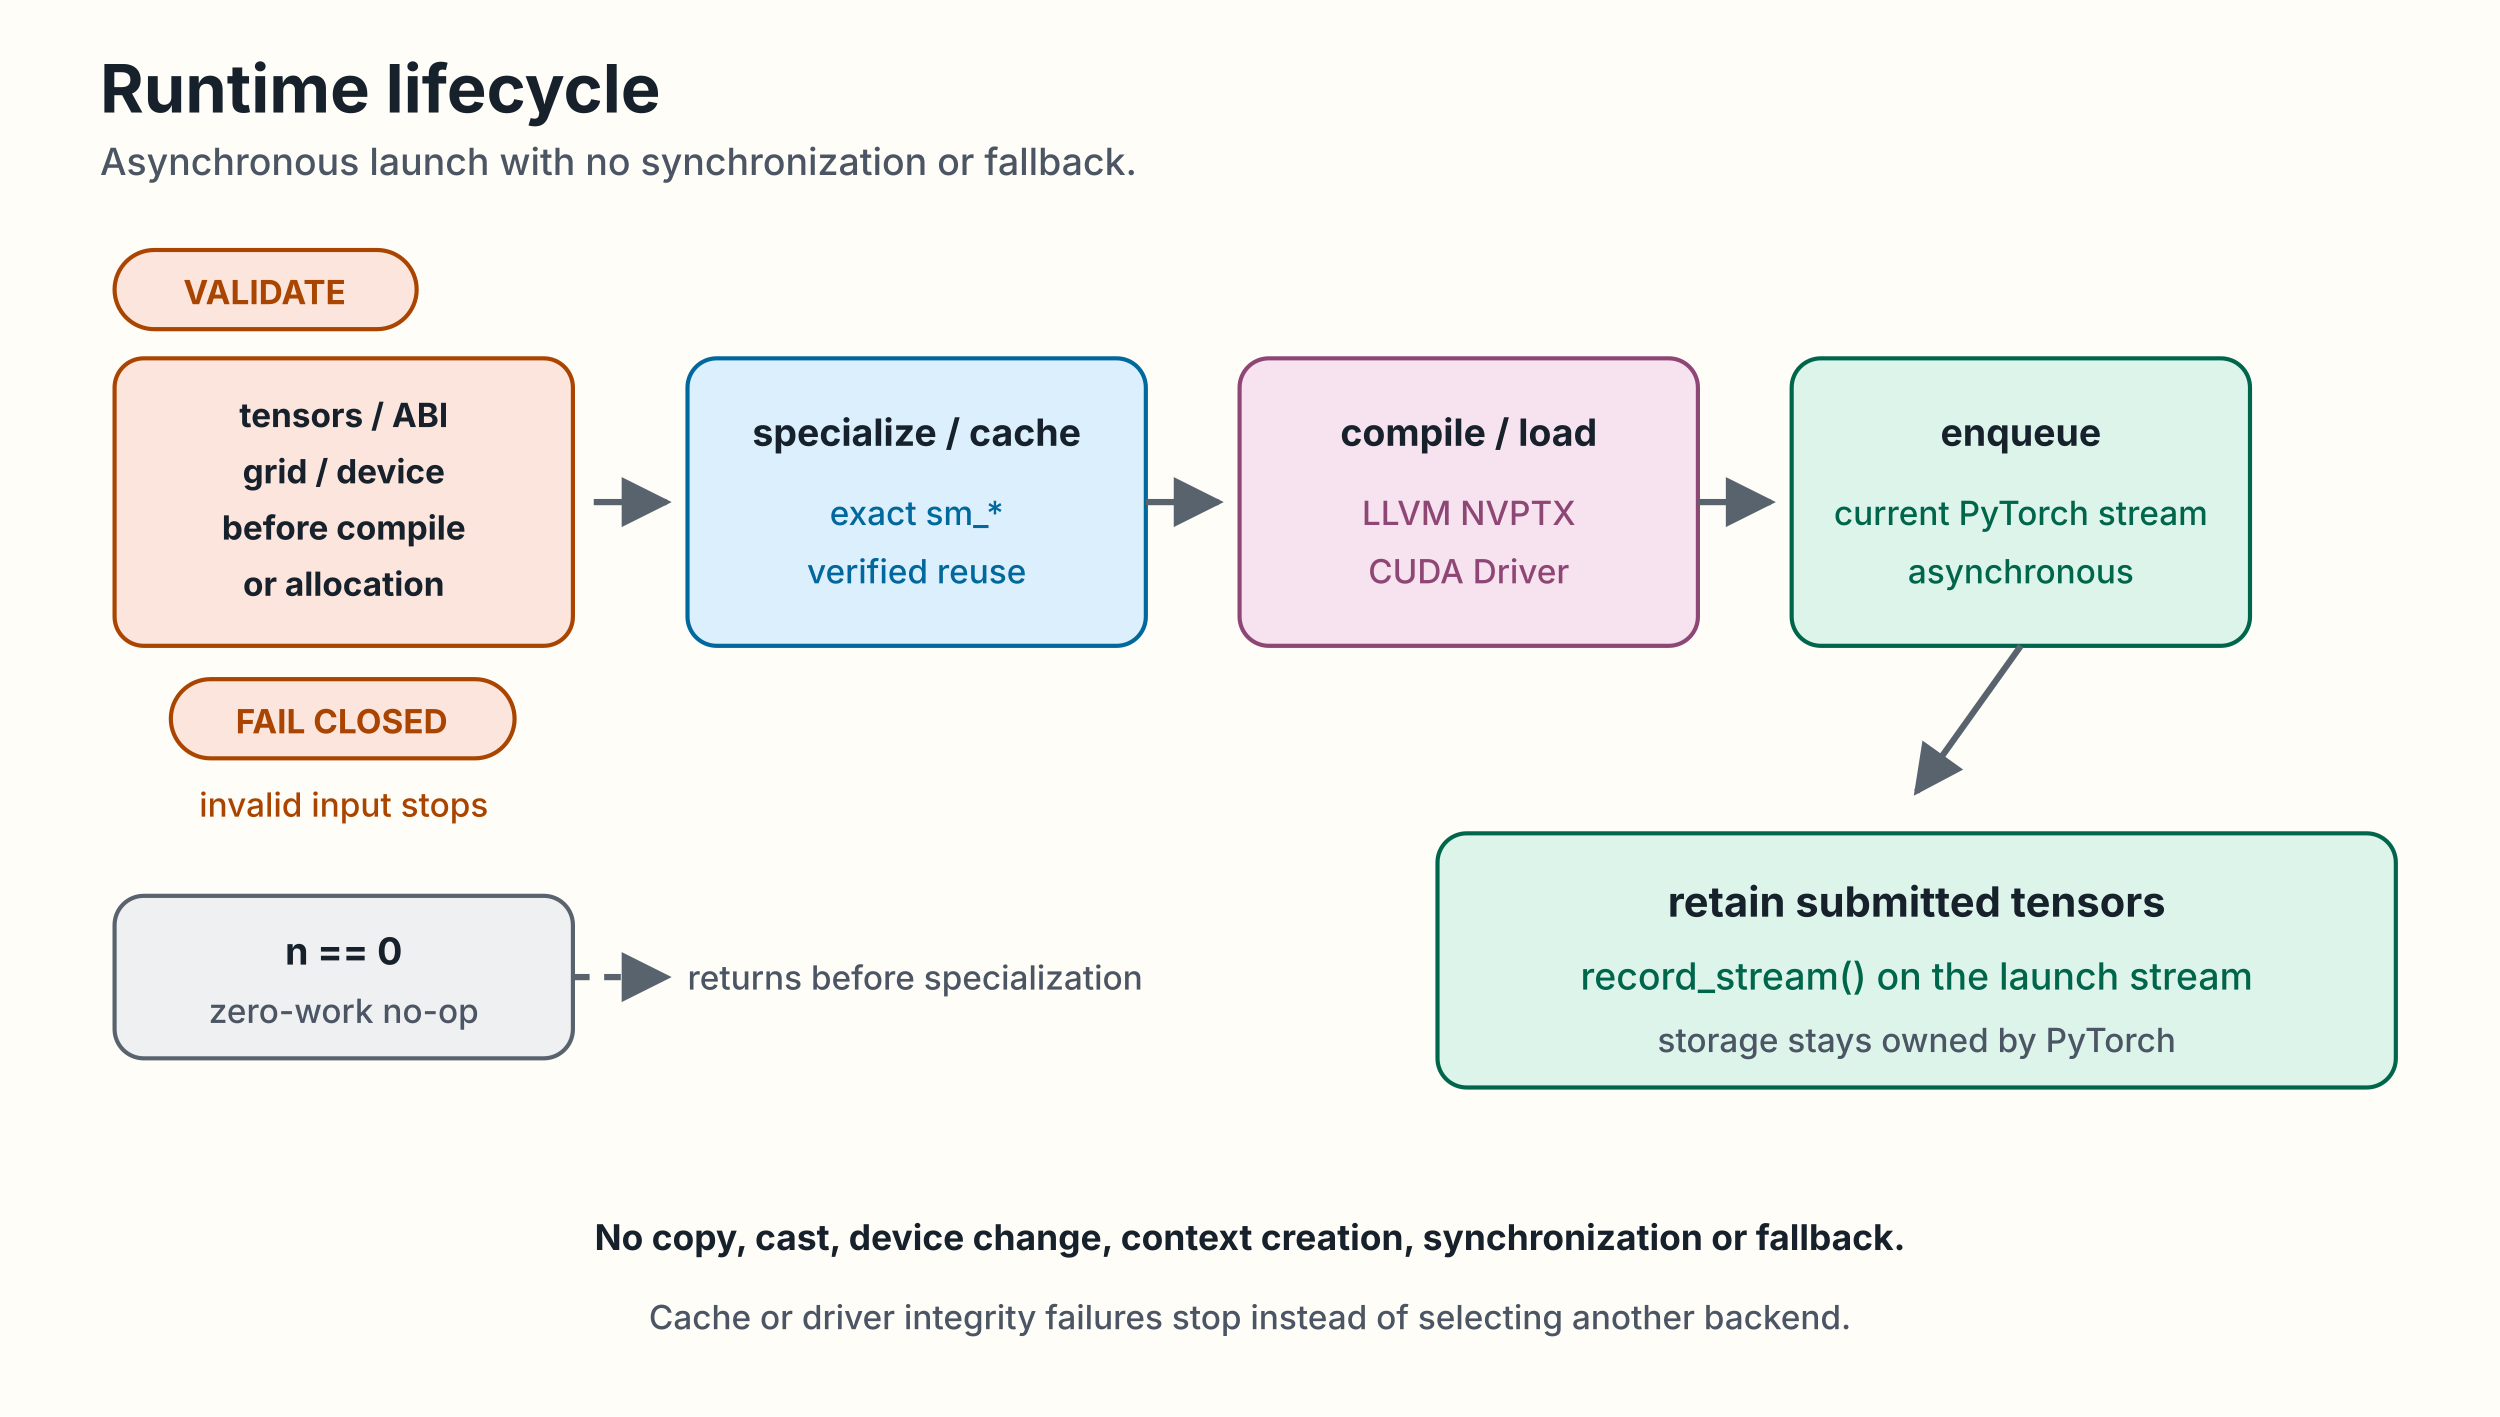
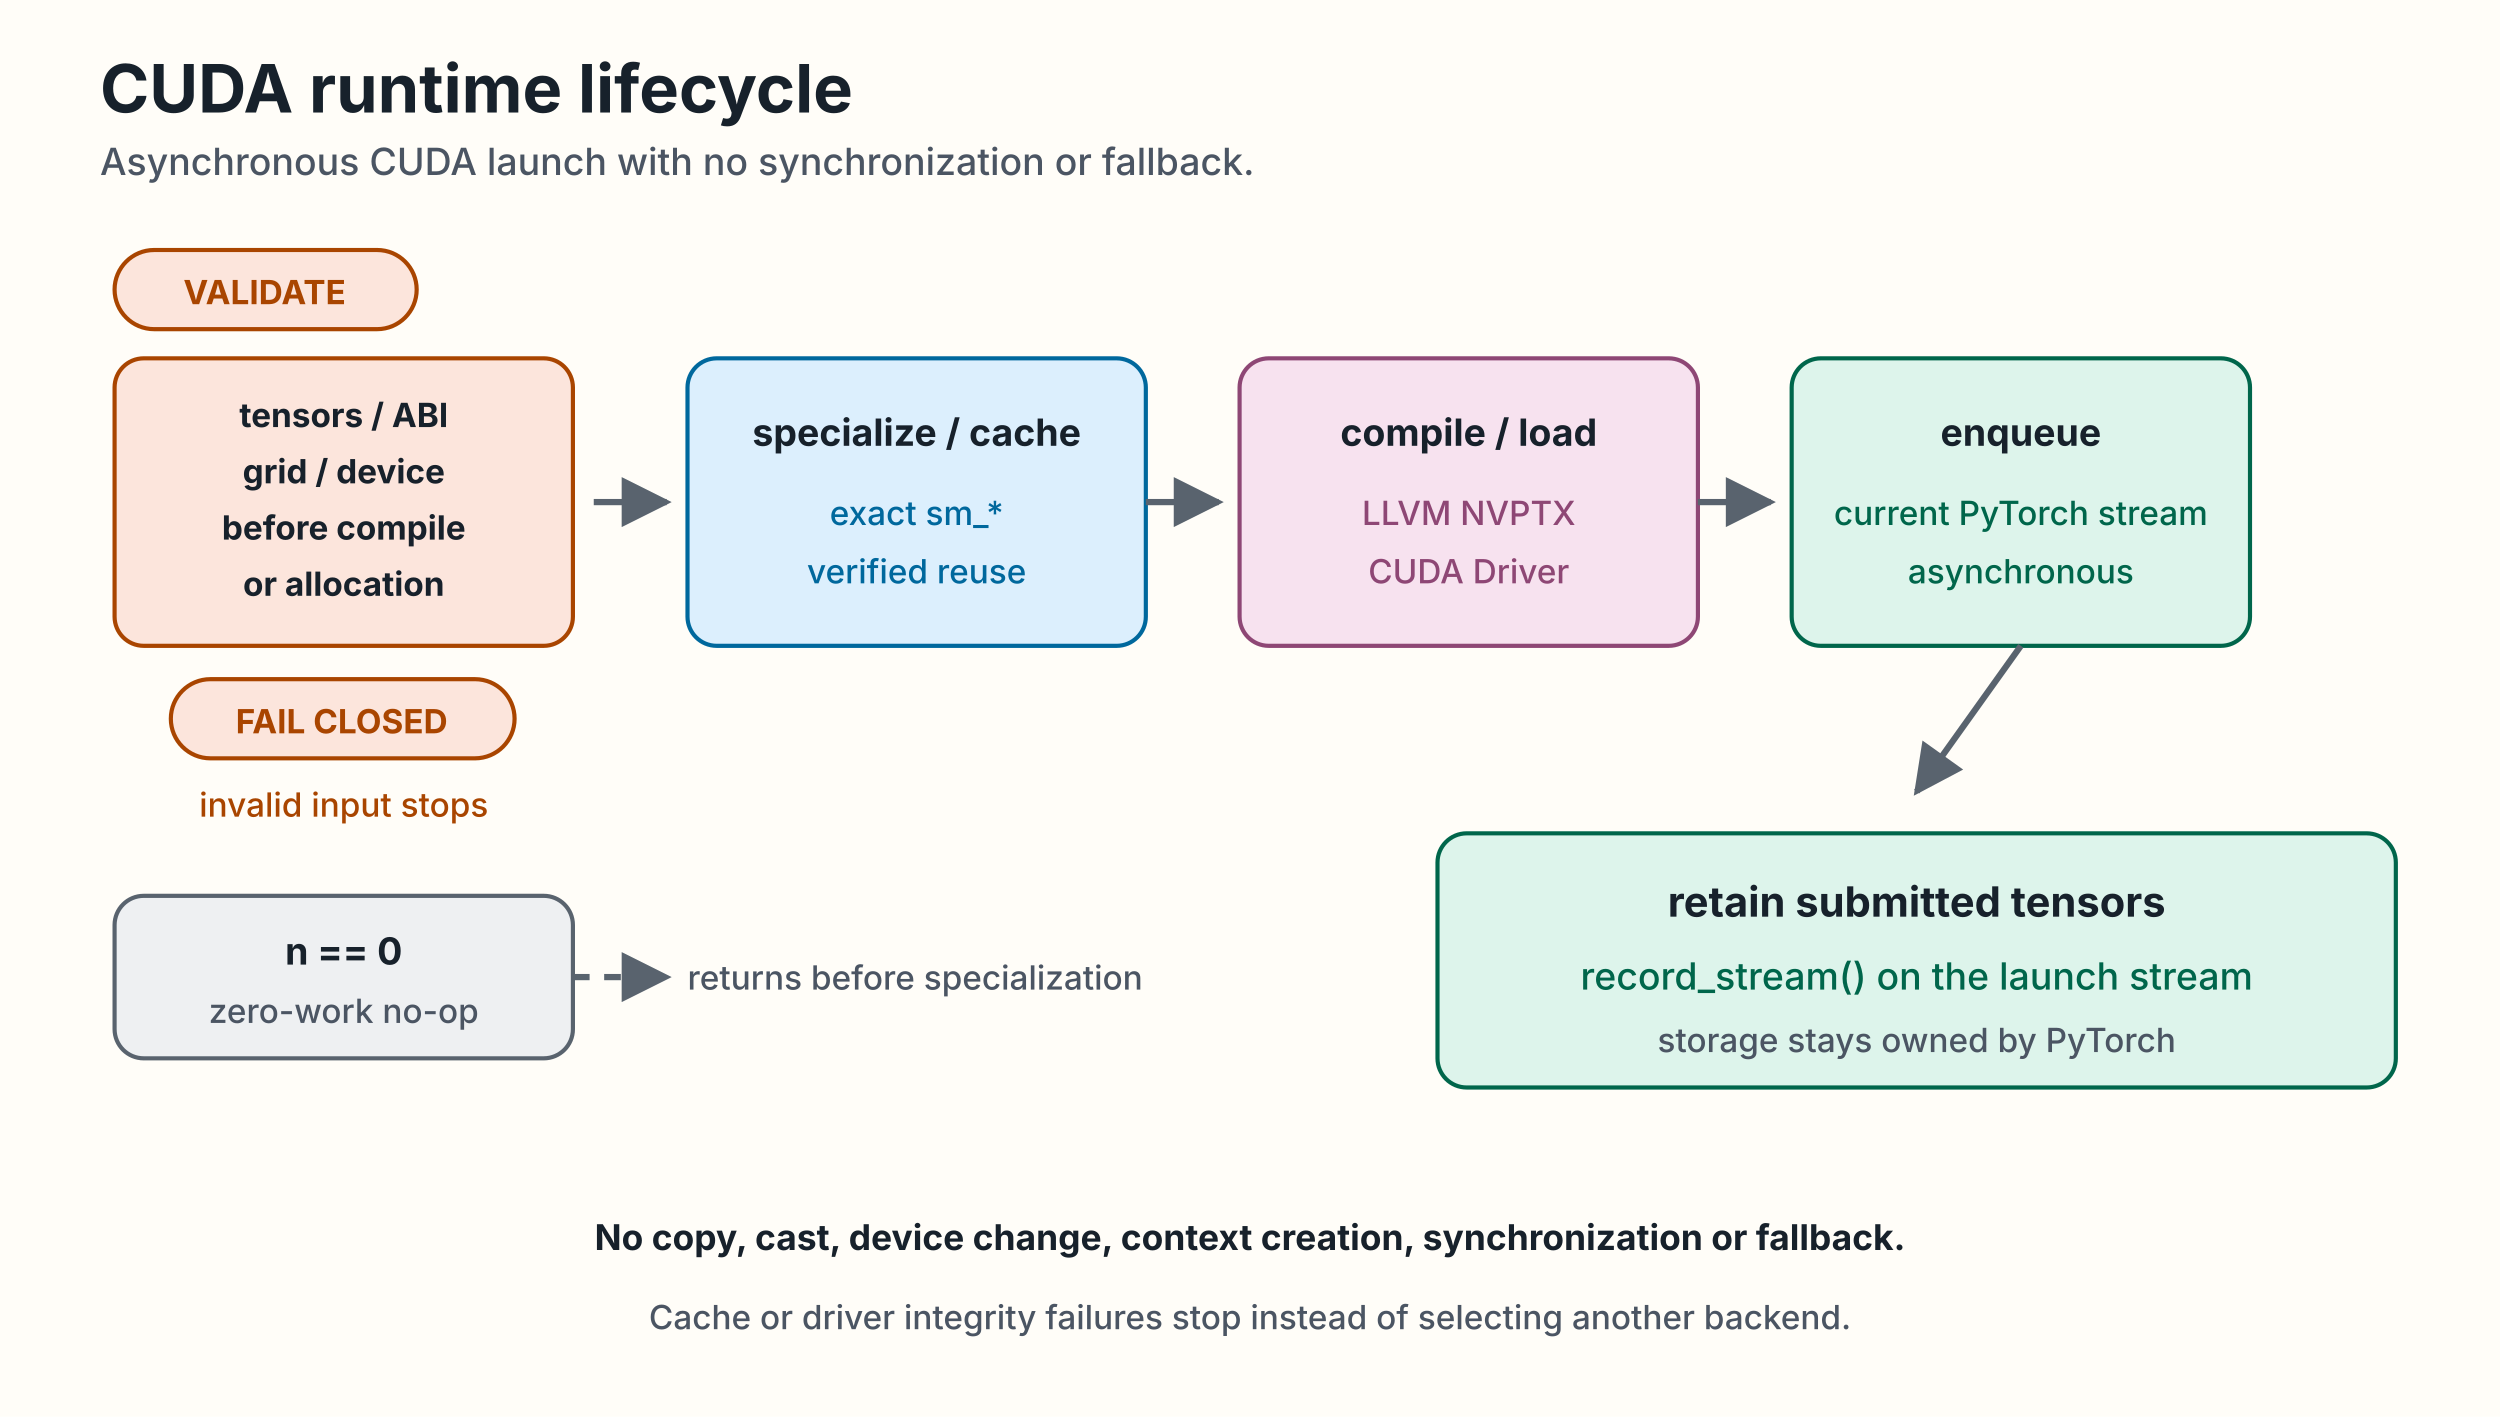
<svg xmlns="http://www.w3.org/2000/svg" viewBox="0 0 1200 680" role="img" aria-labelledby="runtime-lifecycle-title runtime-lifecycle-description" font-family="system-ui, -apple-system, BlinkMacSystemFont, 'Segoe UI', sans-serif">
  <defs>
    <marker id="runtime-lifecycle-arrow" viewBox="0 0 10 10" refX="9" refY="5" markerWidth="8" markerHeight="8" orient="auto">
      <path d="M 0 0 L 10 5 L 0 10 z" fill="#59636E" />
    </marker>
  </defs>
  <rect data-role="canvas" x="0" y="0" width="1200" height="680" fill="#FFFDF8" />
-   <text x="48" y="54" font-size="32" font-weight="750" fill="#17212B" text-anchor="start">Runtime lifecycle</text>
-   <text x="48" y="84" font-size="18" font-weight="500" fill="#4B5563" text-anchor="start">Asynchronous launch with no synchronization or fallback.</text>
+   <text x="48" y="54" font-size="32" font-weight="750" fill="#17212B" text-anchor="start">CUDA runtime lifecycle</text>
+   <text x="48" y="84" font-size="18" font-weight="500" fill="#4B5563" text-anchor="start">Asynchronous CUDA launch with no synchronization or fallback.</text>
  <rect x="55" y="120" width="145" height="38" rx="19" fill="#FCE5DC" stroke="#A94500" stroke-width="2" />
  <text x="127" y="146" font-size="16" font-weight="750" fill="#A94500" text-anchor="middle">VALIDATE</text>
  <rect x="55" y="172" width="220" height="138" rx="14" fill="#FCE5DC" stroke="#A94500" stroke-width="2" />
  <text x="165" y="205" font-size="16" font-weight="650" fill="#17212B" text-anchor="middle">tensors / ABI</text>
  <text x="165" y="232" font-size="16" font-weight="650" fill="#17212B" text-anchor="middle">grid / device</text>
  <text x="165" y="259" font-size="16" font-weight="650" fill="#17212B" text-anchor="middle">before compile</text>
  <text x="165" y="286" font-size="16" font-weight="650" fill="#17212B" text-anchor="middle">or allocation</text>
  <rect x="82" y="326" width="165" height="38" rx="19" fill="#FCE5DC" stroke="#A94500" stroke-width="2" />
  <text x="164" y="352" font-size="16" font-weight="750" fill="#A94500" text-anchor="middle">FAIL CLOSED</text>
  <text x="165" y="392" font-size="16" font-weight="500" fill="#A94500" text-anchor="middle">invalid input stops</text>
  <rect x="330" y="172" width="220" height="138" rx="14" fill="#DCEFFD" stroke="#00689D" stroke-width="2" />
  <text x="440" y="214" font-size="18" font-weight="750" fill="#17212B" text-anchor="middle">specialize / cache</text>
  <text x="440" y="252" font-size="16" font-weight="500" fill="#00689D" text-anchor="middle">exact sm_*</text>
  <text x="440" y="280" font-size="16" font-weight="500" fill="#00689D" text-anchor="middle">verified reuse</text>
  <line x1="285" y1="241" x2="320" y2="241" stroke="#59636E" stroke-width="3" marker-end="url(#runtime-lifecycle-arrow)" />
  <rect x="595" y="172" width="220" height="138" rx="14" fill="#F7E2EF" stroke="#8E4775" stroke-width="2" />
  <text x="705" y="214" font-size="18" font-weight="750" fill="#17212B" text-anchor="middle">compile / load</text>
  <text x="705" y="252" font-size="16" font-weight="500" fill="#8E4775" text-anchor="middle">LLVM NVPTX</text>
  <text x="705" y="280" font-size="16" font-weight="500" fill="#8E4775" text-anchor="middle">CUDA Driver</text>
  <line x1="550" y1="241" x2="585" y2="241" stroke="#59636E" stroke-width="3" marker-end="url(#runtime-lifecycle-arrow)" />
  <rect x="860" y="172" width="220" height="138" rx="14" fill="#DDF4EB" stroke="#00664B" stroke-width="2" />
  <text x="970" y="214" font-size="18" font-weight="750" fill="#17212B" text-anchor="middle">enqueue</text>
  <text x="970" y="252" font-size="16" font-weight="500" fill="#00664B" text-anchor="middle">current PyTorch stream</text>
  <text x="970" y="280" font-size="16" font-weight="500" fill="#00664B" text-anchor="middle">asynchronous</text>
  <line x1="815" y1="241" x2="850" y2="241" stroke="#59636E" stroke-width="3" marker-end="url(#runtime-lifecycle-arrow)" />
  <rect x="55" y="430" width="220" height="78" rx="14" fill="#EEF0F2" stroke="#59636E" stroke-width="2" />
  <text x="165" y="463" font-size="18" font-weight="750" fill="#17212B" text-anchor="middle">n == 0</text>
  <text x="165" y="491" font-size="16" font-weight="500" fill="#4B5563" text-anchor="middle">zero-work no-op</text>
  <line x1="275" y1="469" x2="320" y2="469" stroke="#59636E" stroke-width="3" stroke-dasharray="8 7" marker-end="url(#runtime-lifecycle-arrow)" />
  <text x="330" y="475" font-size="16" font-weight="500" fill="#4B5563" text-anchor="start">returns before specialization</text>
  <line x1="970" y1="310" x2="920" y2="380" stroke="#59636E" stroke-width="3" marker-end="url(#runtime-lifecycle-arrow)" />
  <rect x="690" y="400" width="460" height="122" rx="14" fill="#DDF4EB" stroke="#00664B" stroke-width="2" />
  <text x="920" y="440" font-size="20" font-weight="750" fill="#17212B" text-anchor="middle">retain submitted tensors</text>
  <text x="920" y="475" font-size="18" font-weight="500" fill="#00664B" text-anchor="middle">record_stream() on the launch stream</text>
  <text x="920" y="505" font-size="16" font-weight="500" fill="#4B5563" text-anchor="middle">storage stays owned by PyTorch</text>
  <text x="600" y="600" font-size="17" font-weight="650" fill="#17212B" text-anchor="middle">No copy, cast, device change, context creation, synchronization or fallback.</text>
  <text x="600" y="638" font-size="16" font-weight="500" fill="#4B5563" text-anchor="middle">Cache or driver integrity failures stop instead of selecting another backend.</text>
</svg>
